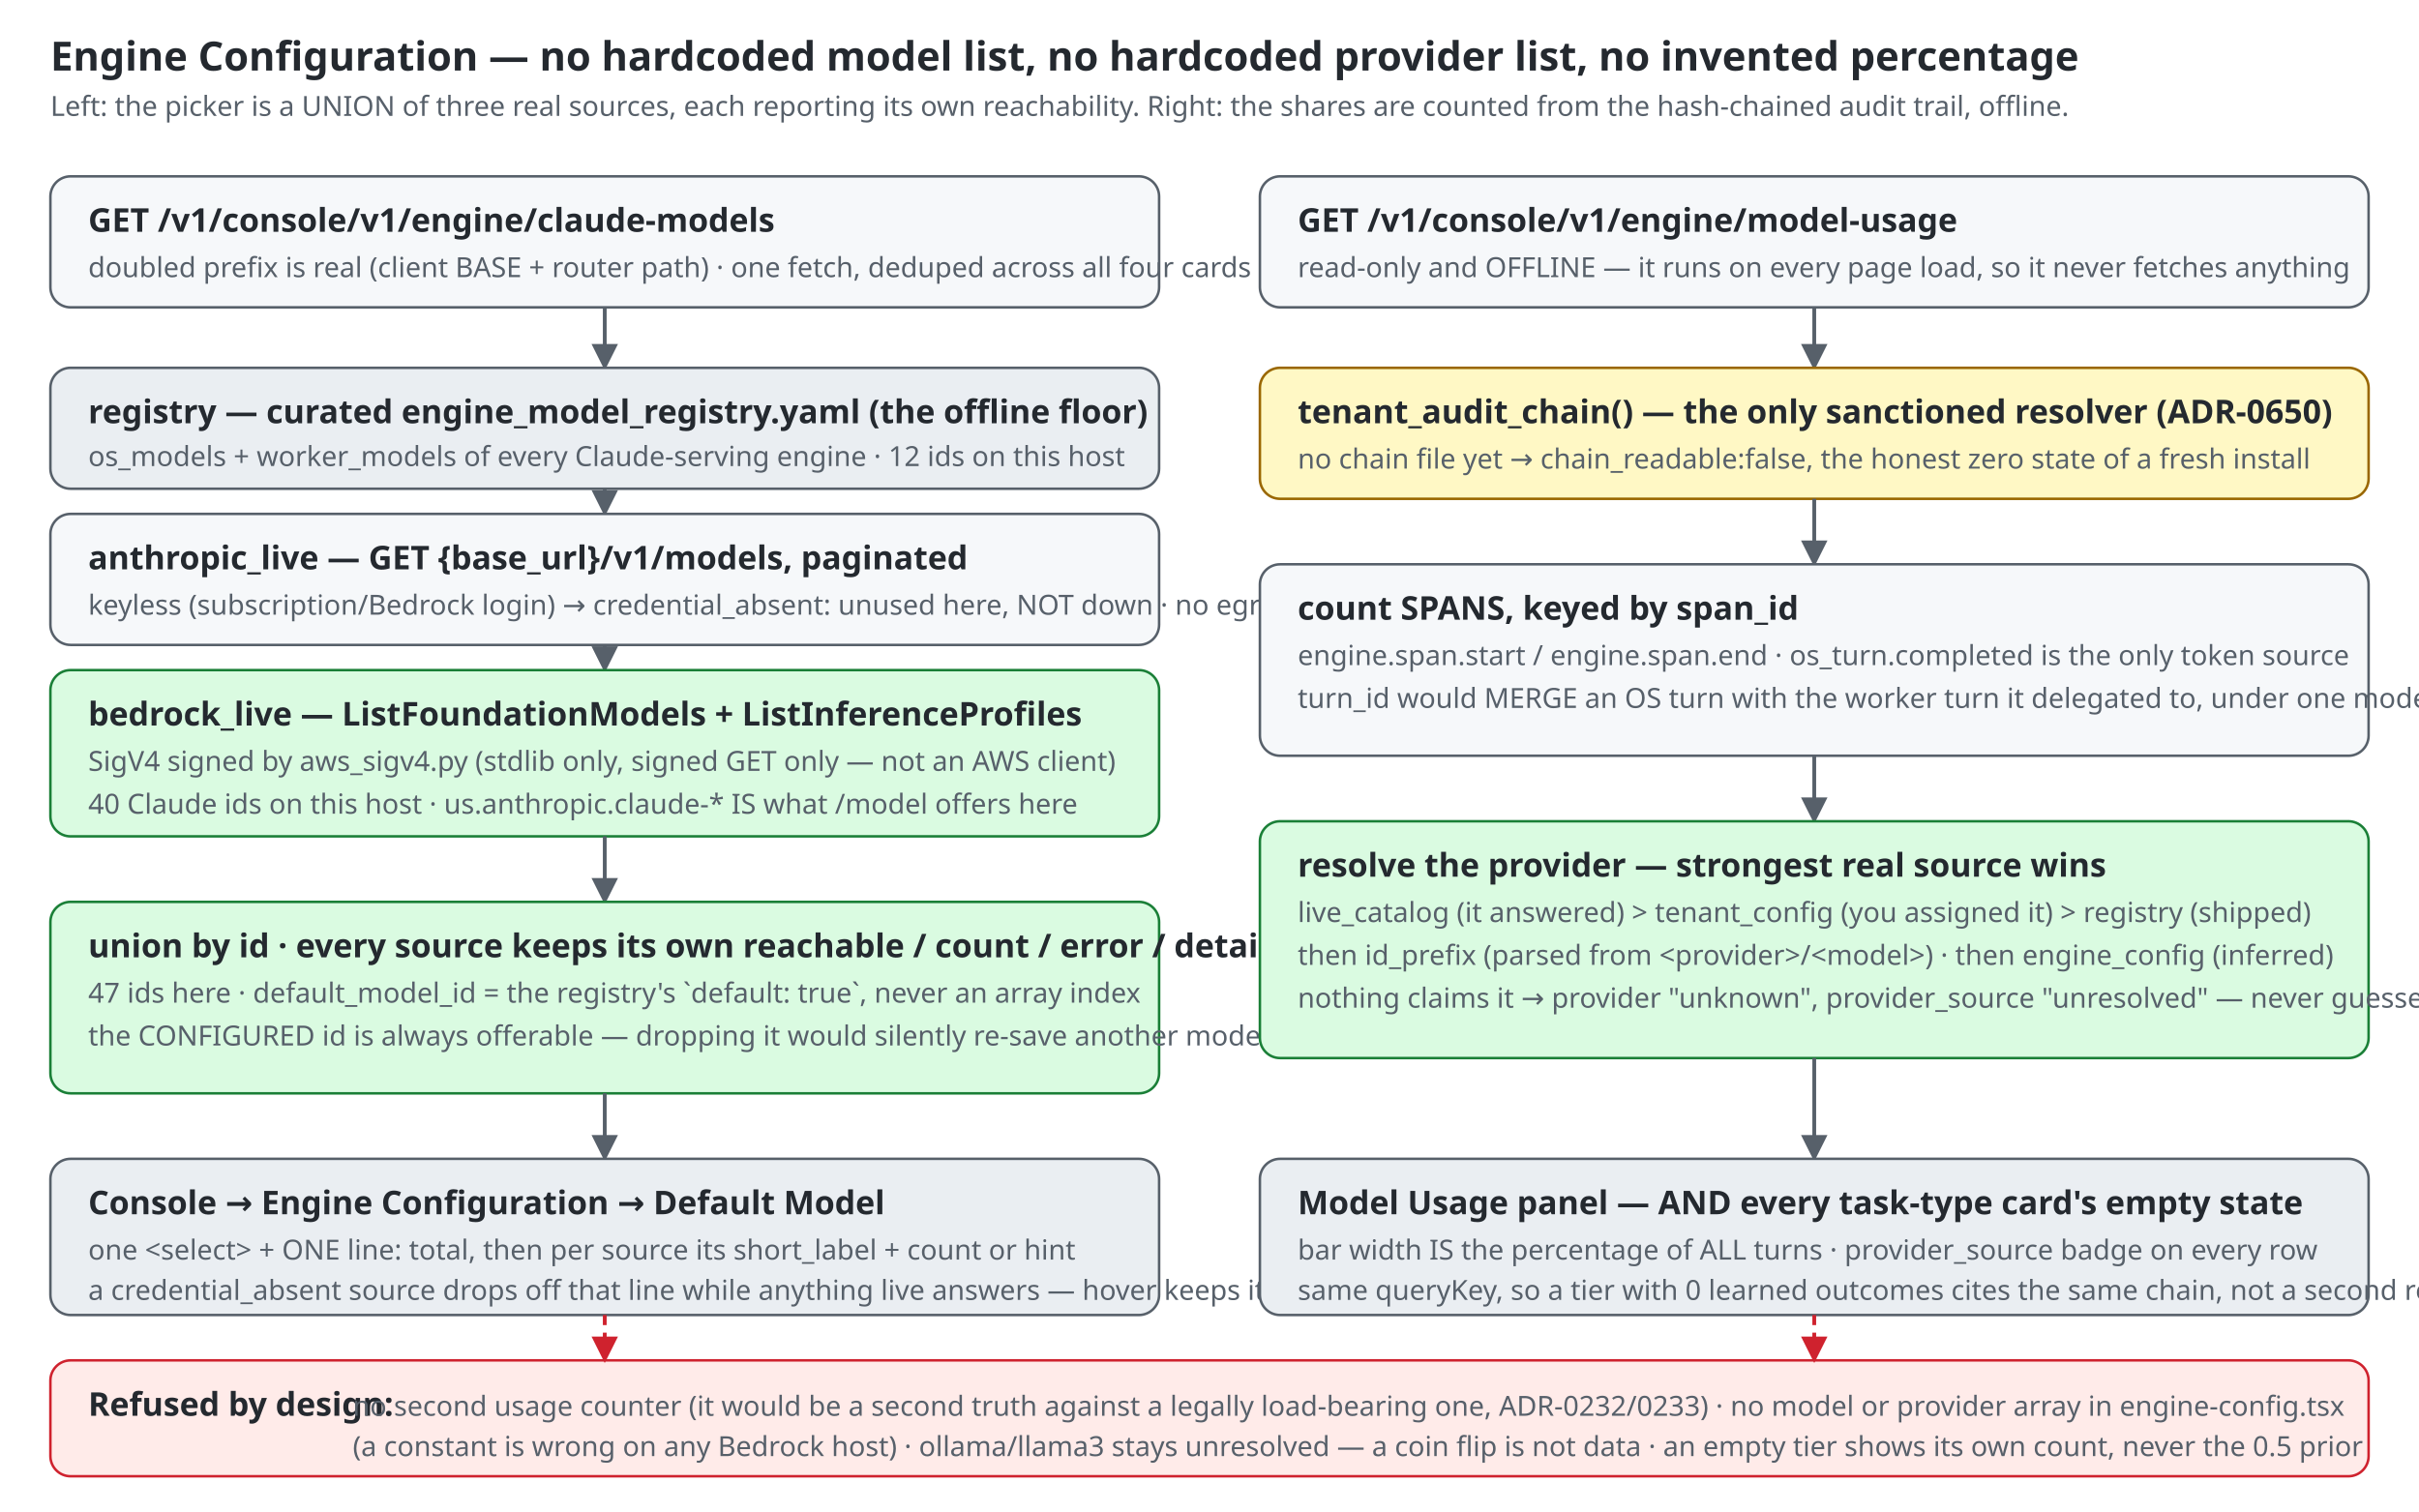
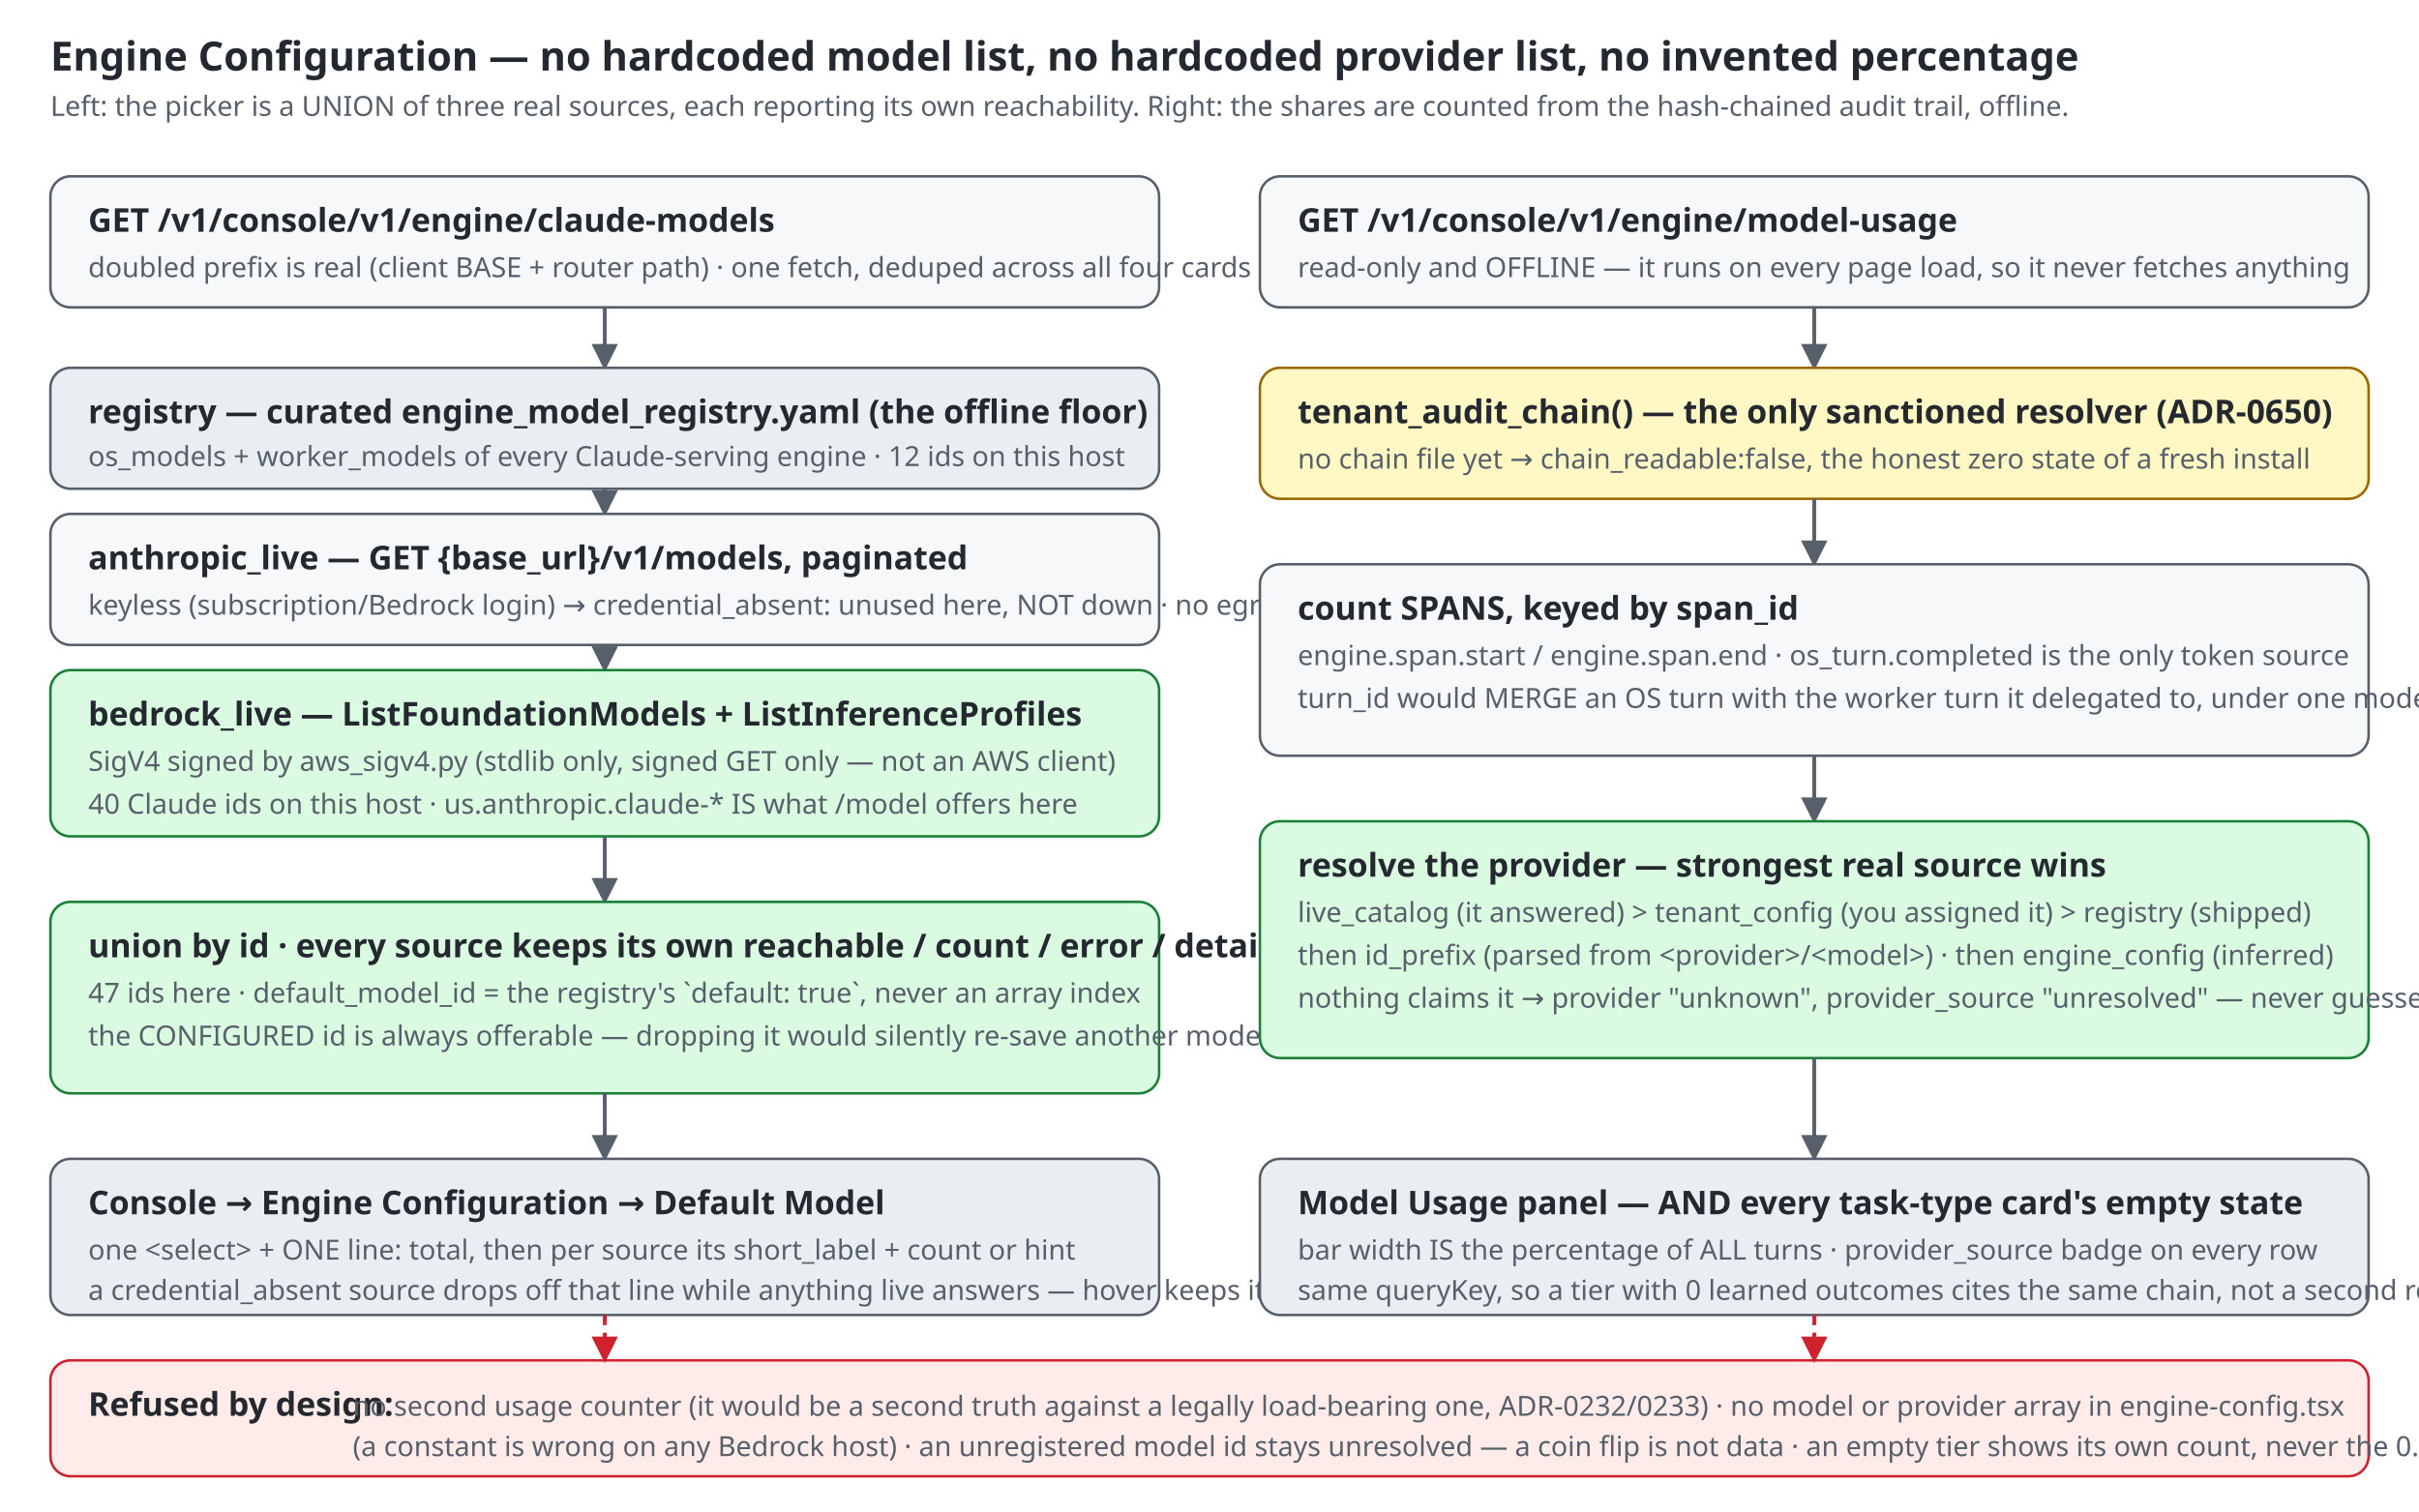
<svg xmlns="http://www.w3.org/2000/svg" width="960" height="600" viewBox="0 0 960 600" font-family="ui-sans-serif, system-ui, sans-serif" font-size="13">
  <style>
    .box  { fill:#f6f8fa; stroke:#57606a; rx:8; }
    .gate { fill:#fff8c5; stroke:#9a6700; rx:8; }
    .ok   { fill:#dafbe1; stroke:#1a7f37; rx:8; }
    .fall { fill:#ffebe9; stroke:#cf222e; rx:8; }
    .cold { fill:#eaeef2; stroke:#57606a; rx:8; }
    .lbl  { fill:#24292f; }
    .sub  { fill:#57606a; font-size:11px; }
    .arr  { stroke:#57606a; stroke-width:1.5; fill:none; marker-end:url(#a); }
    .arrd { stroke:#cf222e; stroke-width:1.5; fill:none; stroke-dasharray:4 3; marker-end:url(#b); }
  </style>
  <defs>
    <marker id="a" viewBox="0 0 10 10" refX="9" refY="5" markerWidth="7" markerHeight="7" orient="auto-start-reverse">
      <path d="M 0 0 L 10 5 L 0 10 z" fill="#57606a" />
    </marker>
    <marker id="b" viewBox="0 0 10 10" refX="9" refY="5" markerWidth="7" markerHeight="7" orient="auto-start-reverse">
      <path d="M 0 0 L 10 5 L 0 10 z" fill="#cf222e" />
    </marker>
  </defs>
  <text x="20" y="28" font-size="16" font-weight="bold" class="lbl">Engine Configuration — no hardcoded model list, no hardcoded provider list, no invented percentage</text>
  <text x="20" y="46" class="sub">Left: the picker is a UNION of three real sources, each reporting its own reachability. Right: the shares are counted from the hash-chained audit trail, offline.</text>
  <rect x="20" y="70" width="440" height="52" class="box" />
  <text x="35" y="92" class="lbl" font-weight="bold">GET /v1/console/v1/engine/claude-models</text>
  <text x="35" y="110" class="sub">doubled prefix is real (client BASE + router path) · one fetch, deduped across all four cards</text>
  <path class="arr" d="M240 122 V146" />
  <rect x="20" y="146" width="440" height="48" class="cold" />
  <text x="35" y="168" class="lbl" font-weight="bold">registry — curated engine_model_registry.yaml (the offline floor)</text>
  <text x="35" y="185" class="sub">os_models + worker_models of every Claude-serving engine · 12 ids on this host</text>
  <path class="arr" d="M240 194 V204" />
  <rect x="20" y="204" width="440" height="52" class="box" />
  <text x="35" y="226" class="lbl" font-weight="bold">anthropic_live — GET {base_url}/v1/models, paginated</text>
  <text x="35" y="244" class="sub">keyless (subscription/Bedrock login) → credential_absent: unused here, NOT down · no egress</text>
  <path class="arr" d="M240 256 V266" />
  <rect x="20" y="266" width="440" height="66" class="ok" />
  <text x="35" y="288" class="lbl" font-weight="bold">bedrock_live — ListFoundationModels + ListInferenceProfiles</text>
  <text x="35" y="306" class="sub">SigV4 signed by aws_sigv4.py (stdlib only, signed GET only — not an AWS client)</text>
  <text x="35" y="323" class="sub">40 Claude ids on this host · us.anthropic.claude-* IS what /model offers here</text>
  <path class="arr" d="M240 332 V358" />
  <rect x="20" y="358" width="440" height="76" class="ok" />
  <text x="35" y="380" class="lbl" font-weight="bold">union by id · every source keeps its own reachable / count / error / detail</text>
  <text x="35" y="398" class="sub">47 ids here · default_model_id = the registry's `default: true`, never an array index</text>
  <text x="35" y="415" class="sub">the CONFIGURED id is always offerable — dropping it would silently re-save another model</text>
  <path class="arr" d="M240 434 V460" />
  <rect x="20" y="460" width="440" height="62" class="cold" />
  <text x="35" y="482" class="lbl" font-weight="bold">Console → Engine Configuration → Default Model</text>
  <text x="35" y="500" class="sub">one &lt;select&gt; + ONE line: total, then per source its short_label + count or hint</text>
  <text x="35" y="516" class="sub">a credential_absent source drops off that line while anything live answers — hover keeps it</text>
  <rect x="500" y="70" width="440" height="52" class="box" />
  <text x="515" y="92" class="lbl" font-weight="bold">GET /v1/console/v1/engine/model-usage</text>
  <text x="515" y="110" class="sub">read-only and OFFLINE — it runs on every page load, so it never fetches anything</text>
  <path class="arr" d="M720 122 V146" />
  <rect x="500" y="146" width="440" height="52" class="gate" />
  <text x="515" y="168" class="lbl" font-weight="bold">tenant_audit_chain() — the only sanctioned resolver (ADR-0650)</text>
  <text x="515" y="186" class="sub">no chain file yet → chain_readable:false, the honest zero state of a fresh install</text>
  <path class="arr" d="M720 198 V224" />
  <rect x="500" y="224" width="440" height="76" class="box" />
  <text x="515" y="246" class="lbl" font-weight="bold">count SPANS, keyed by span_id</text>
  <text x="515" y="264" class="sub">engine.span.start / engine.span.end · os_turn.completed is the only token source</text>
  <text x="515" y="281" class="sub">turn_id would MERGE an OS turn with the worker turn it delegated to, under one model</text>
  <path class="arr" d="M720 300 V326" />
  <rect x="500" y="326" width="440" height="94" class="ok" />
  <text x="515" y="348" class="lbl" font-weight="bold">resolve the provider — strongest real source wins</text>
  <text x="515" y="366" class="sub">live_catalog (it answered) &gt; tenant_config (you assigned it) &gt; registry (shipped)</text>
  <text x="515" y="383" class="sub">then id_prefix (parsed from &lt;provider&gt;/&lt;model&gt;) · then engine_config (inferred)</text>
  <text x="515" y="400" class="sub">nothing claims it → provider "unknown", provider_source "unresolved" — never guessed</text>
  <path class="arr" d="M720 420 V460" />
  <rect x="500" y="460" width="440" height="62" class="cold" />
  <text x="515" y="482" class="lbl" font-weight="bold">Model Usage panel — AND every task-type card's empty state</text>
  <text x="515" y="500" class="sub">bar width IS the percentage of ALL turns · provider_source badge on every row</text>
  <text x="515" y="516" class="sub">same queryKey, so a tier with 0 learned outcomes cites the same chain, not a second read</text>
  <rect x="20" y="540" width="920" height="46" class="fall" />
  <text x="35" y="562" class="lbl" font-weight="bold">Refused by design:</text>
  <text x="140" y="562" class="sub">no second usage counter (it would be a second truth against a legally load-bearing one, ADR-0232/0233) · no model or provider array in engine-config.tsx</text>
-   <text x="140" y="578" class="sub">(a constant is wrong on any Bedrock host) · ollama/llama3 stays unresolved — a coin flip is not data · an empty tier shows its own count, never the 0.5 prior</text>
+   <text x="140" y="578" class="sub">(a constant is wrong on any Bedrock host) · an unregistered model id stays unresolved — a coin flip is not data · an empty tier shows its own count, never the 0.5 prior</text>
  <path class="arrd" d="M240 522 V540" />
  <path class="arrd" d="M720 522 V540" />
</svg>
